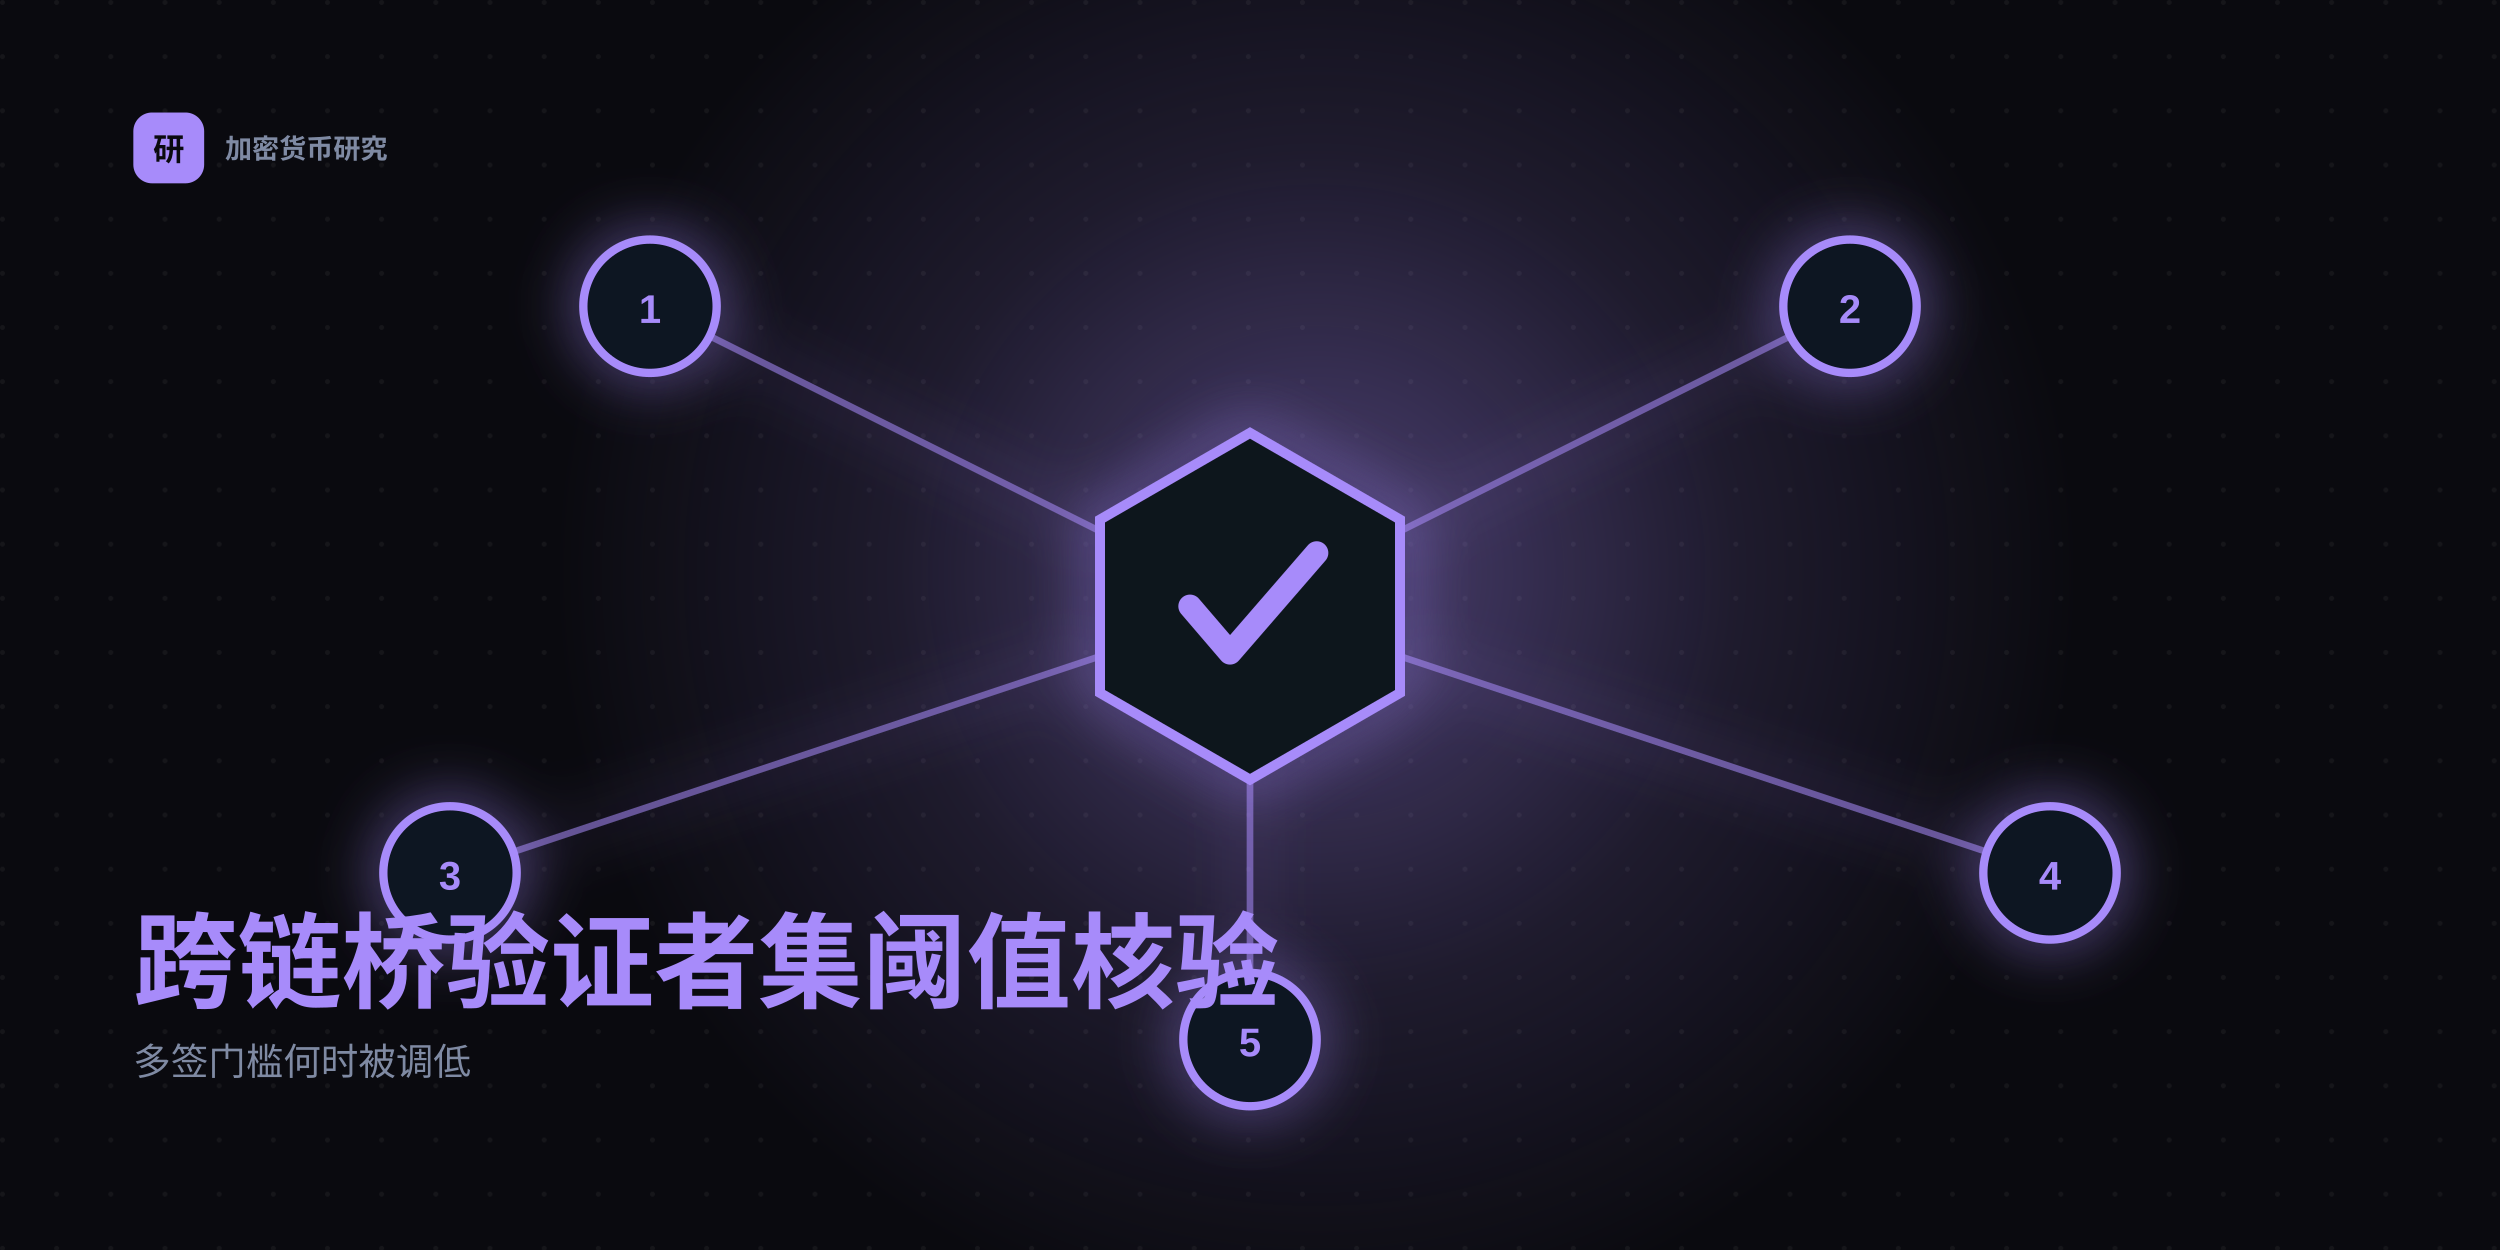
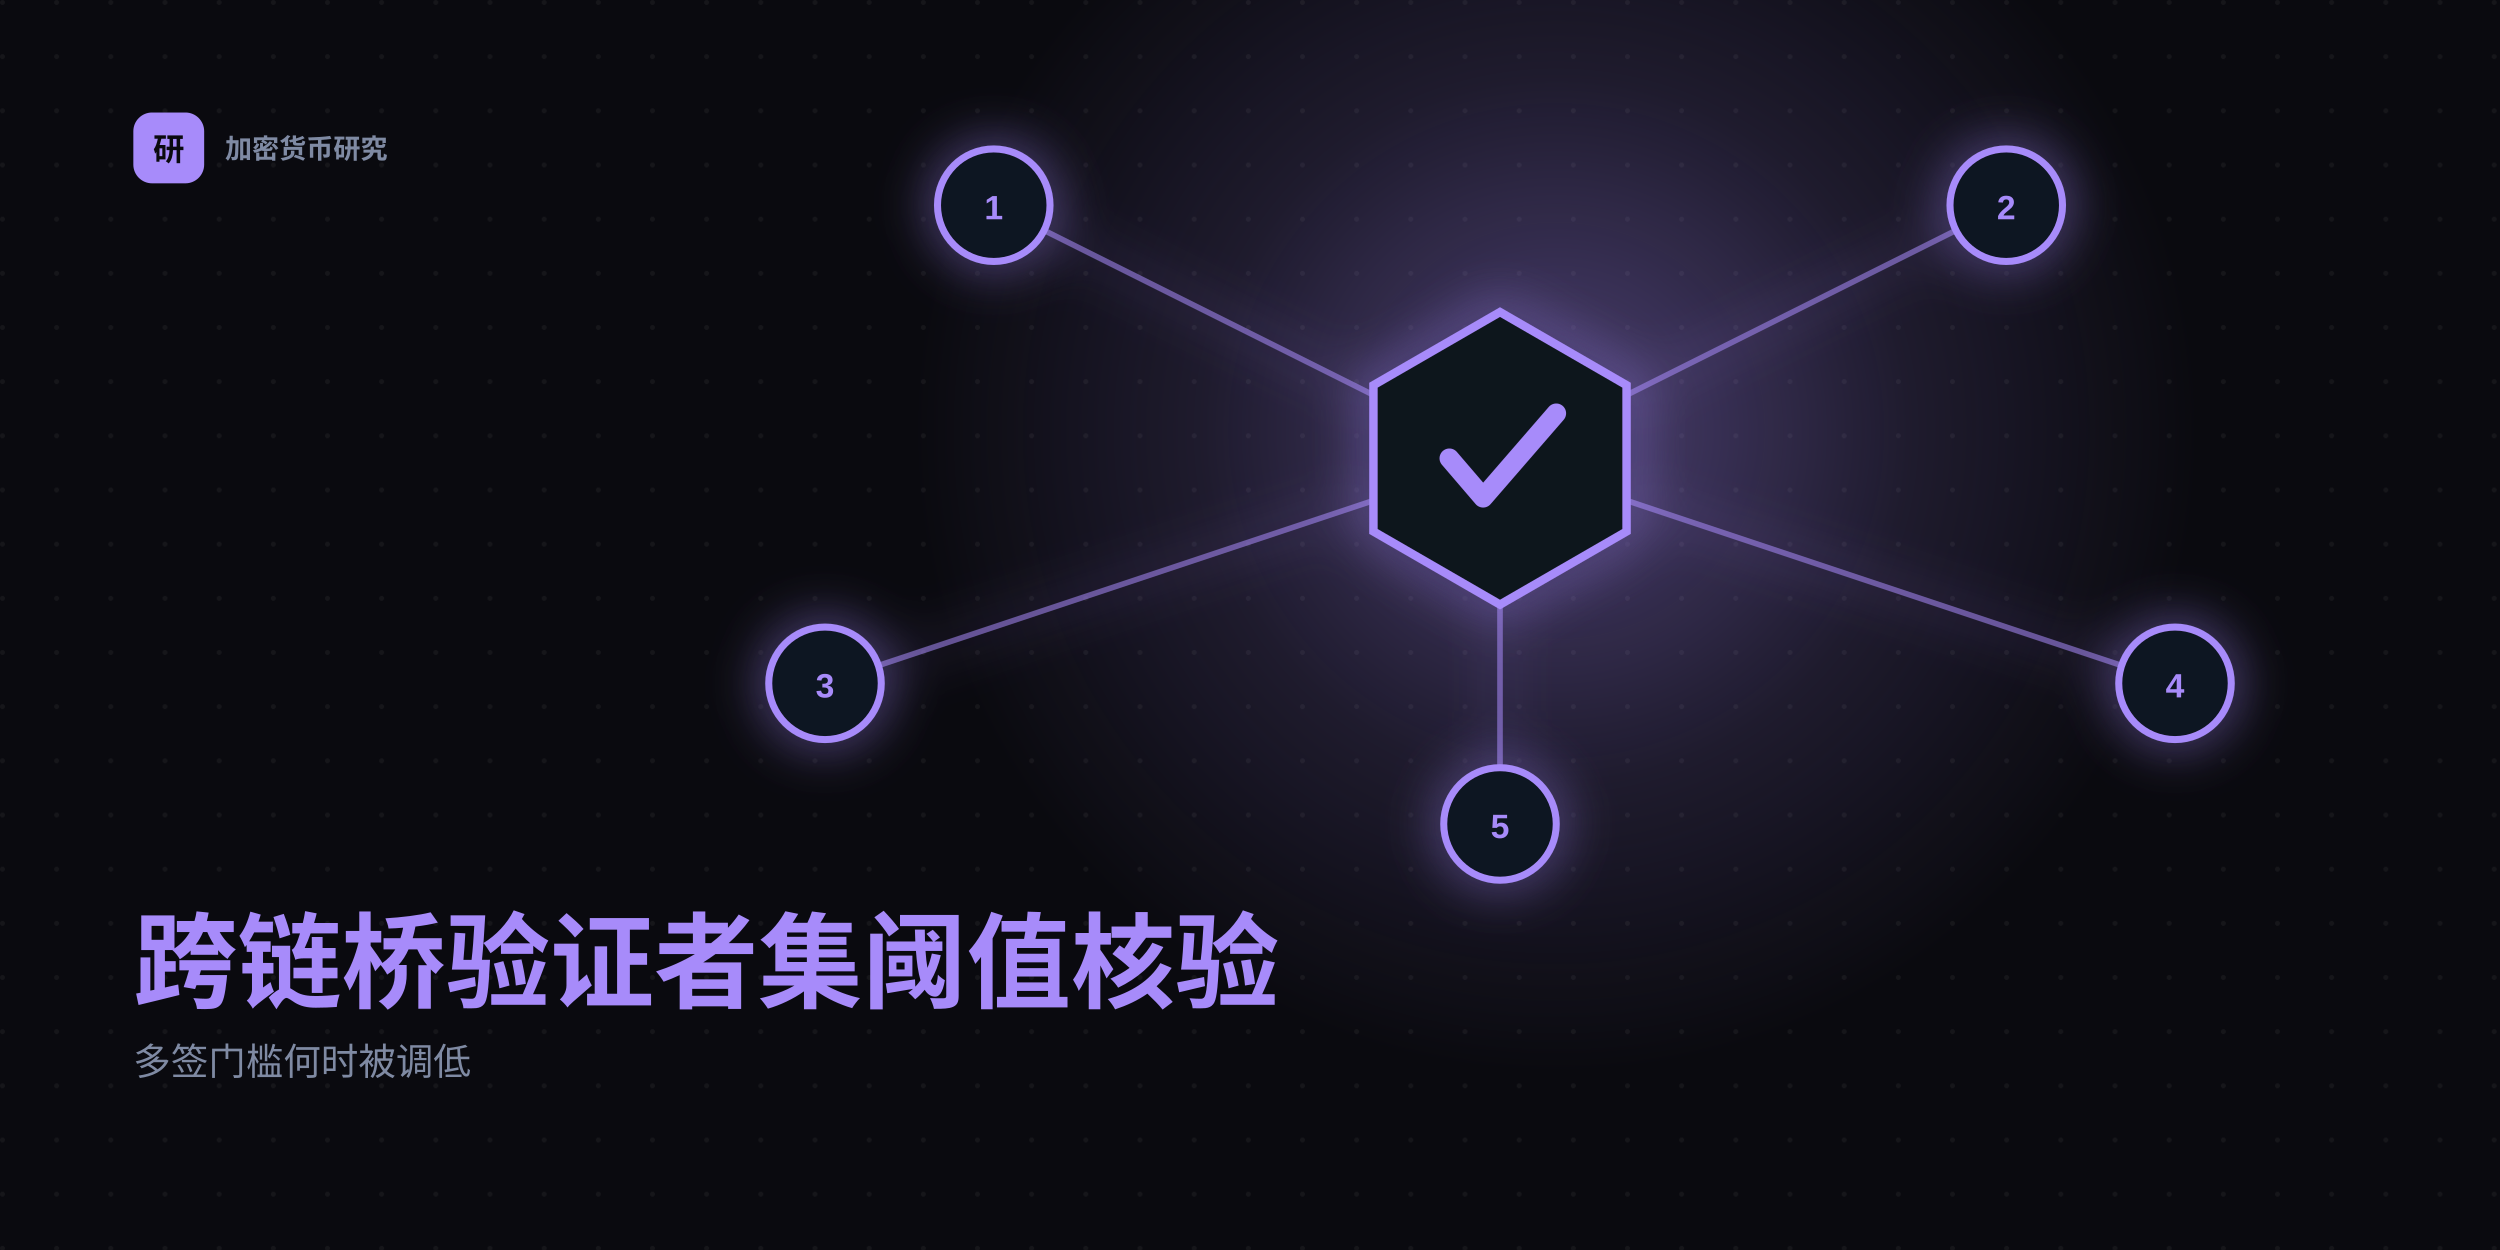
<svg xmlns="http://www.w3.org/2000/svg" viewBox="0 0 1200 600" role="img" aria-label="跨链桥验证者集阈值核验：多签门槛何时被调低 主题配图">
  <defs>
    <radialGradient id="glowbridgeguarzh" cx="50%" cy="50%" r="50%">
      <stop offset="0%" stop-color="#a78bfa" stop-opacity="0.42" />
      <stop offset="55%" stop-color="#a78bfa" stop-opacity="0.13" />
      <stop offset="100%" stop-color="#a78bfa" stop-opacity="0" />
    </radialGradient>
    <linearGradient id="barbridgeguarzh" x1="0" y1="1" x2="0" y2="0">
      <stop offset="0%" stop-color="#6a4fc9" stop-opacity="0.95" />
      <stop offset="100%" stop-color="#a78bfa" stop-opacity="0.95" />
    </linearGradient>
    <filter id="softbridgeguarzh" x="-80%" y="-80%" width="260%" height="260%">
      <feGaussianBlur stdDeviation="9" result="b" />
      <feMerge>
        <feMergeNode in="b" />
        <feMergeNode in="SourceGraphic" />
      </feMerge>
    </filter>
    <pattern id="dotsbridgeguarzh" width="26" height="26" patternUnits="userSpaceOnUse">
      <circle cx="1.2" cy="1.2" r="1.2" fill="#ffffff" fill-opacity="0.05" />
    </pattern>
  </defs>
  <rect width="1200" height="600" fill="#0a0a0f" />
  <rect width="1200" height="600" fill="url(#dotsbridgeguarzh)" />
  <g transform="translate(64,54)">
    <rect x="0" y="0" width="34" height="34" rx="9" fill="#a78bfa" />
    <text x="17" y="23" font-family="'Segoe UI',Arial,sans-serif" font-size="15" font-weight="700" fill="#0a0a0f" text-anchor="middle">研</text>
    <text x="44" y="22" font-family="'Segoe UI',Arial,sans-serif" font-size="13" font-weight="600" fill="#7f8aa3">加密货币研究</text>
  </g>
-   <g transform="translate(-808,-61) scale(1.6)">
+   <g transform="translate(-468,-77) scale(1.35)">
    <circle cx="900" cy="210" r="230" fill="url(#glowbridgeguarzh)" />
    <g filter="url(#softbridgeguarzh)">
      <line x1="880" y1="220" x2="700" y2="130" stroke="#a78bfa" stroke-width="2" opacity="0.55" />
      <line x1="880" y1="220" x2="1060" y2="130" stroke="#a78bfa" stroke-width="2" opacity="0.55" />
      <line x1="880" y1="220" x2="640" y2="300" stroke="#a78bfa" stroke-width="2" opacity="0.55" />
      <line x1="880" y1="220" x2="1120" y2="300" stroke="#a78bfa" stroke-width="2" opacity="0.55" />
      <line x1="880" y1="220" x2="880" y2="350" stroke="#a78bfa" stroke-width="2" opacity="0.55" />
      <g transform="translate(880,220)">
        <polygon points="0,-52 45,-26 45,26 0,52 -45,26 -45,-26" fill="#10161f" stroke="#a78bfa" stroke-width="3" />
        <path d="M-18 0 l12 14 l26 -30" stroke="#a78bfa" stroke-width="7" fill="none" stroke-linecap="round" stroke-linejoin="round" />
      </g>
      <circle cx="700" cy="130" r="20" fill="#0e1420" stroke="#a78bfa" stroke-width="2.5" />
      <text x="700" y="135" font-family="'Segoe UI',Arial,sans-serif" font-size="12" font-weight="700" fill="#a78bfa" text-anchor="middle">1</text>
      <circle cx="1060" cy="130" r="20" fill="#0e1420" stroke="#a78bfa" stroke-width="2.5" />
      <text x="1060" y="135" font-family="'Segoe UI',Arial,sans-serif" font-size="12" font-weight="700" fill="#a78bfa" text-anchor="middle">2</text>
      <circle cx="640" cy="300" r="20" fill="#0e1420" stroke="#a78bfa" stroke-width="2.5" />
      <text x="640" y="305" font-family="'Segoe UI',Arial,sans-serif" font-size="12" font-weight="700" fill="#a78bfa" text-anchor="middle">3</text>
      <circle cx="1120" cy="300" r="20" fill="#0e1420" stroke="#a78bfa" stroke-width="2.5" />
      <text x="1120" y="305" font-family="'Segoe UI',Arial,sans-serif" font-size="12" font-weight="700" fill="#a78bfa" text-anchor="middle">4</text>
      <circle cx="880" cy="350" r="20" fill="#0e1420" stroke="#a78bfa" stroke-width="2.5" />
      <text x="880" y="355" font-family="'Segoe UI',Arial,sans-serif" font-size="12" font-weight="700" fill="#a78bfa" text-anchor="middle">5</text>
    </g>
  </g>
  <g font-family="'Segoe UI',Arial,sans-serif" font-weight="800">
    <text font-size="50" fill="#a78bfa">
      <tspan x="64" y="480">跨链桥验证者集阈值核验</tspan>
    </text>
  </g>
  <text x="64" y="516" font-family="'Segoe UI',Arial,sans-serif" font-size="18" fill="#7f8aa3">多签门槛何时被调低</text>
</svg>
